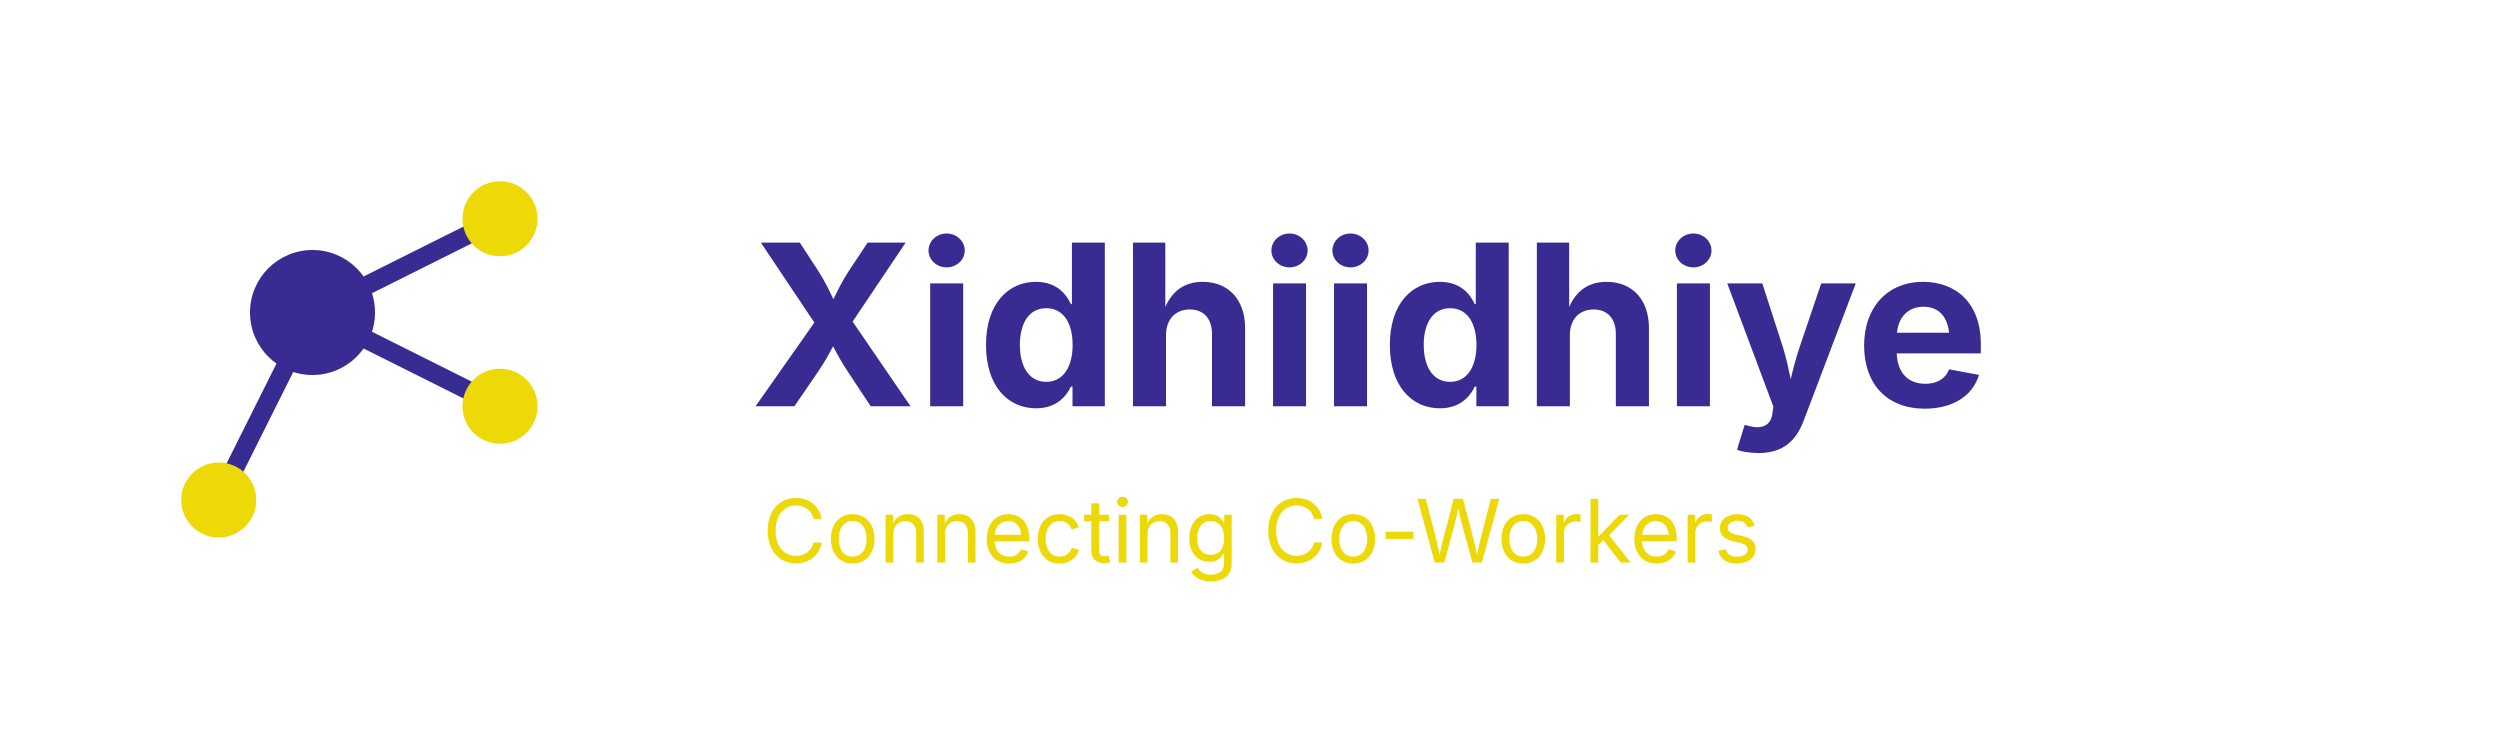
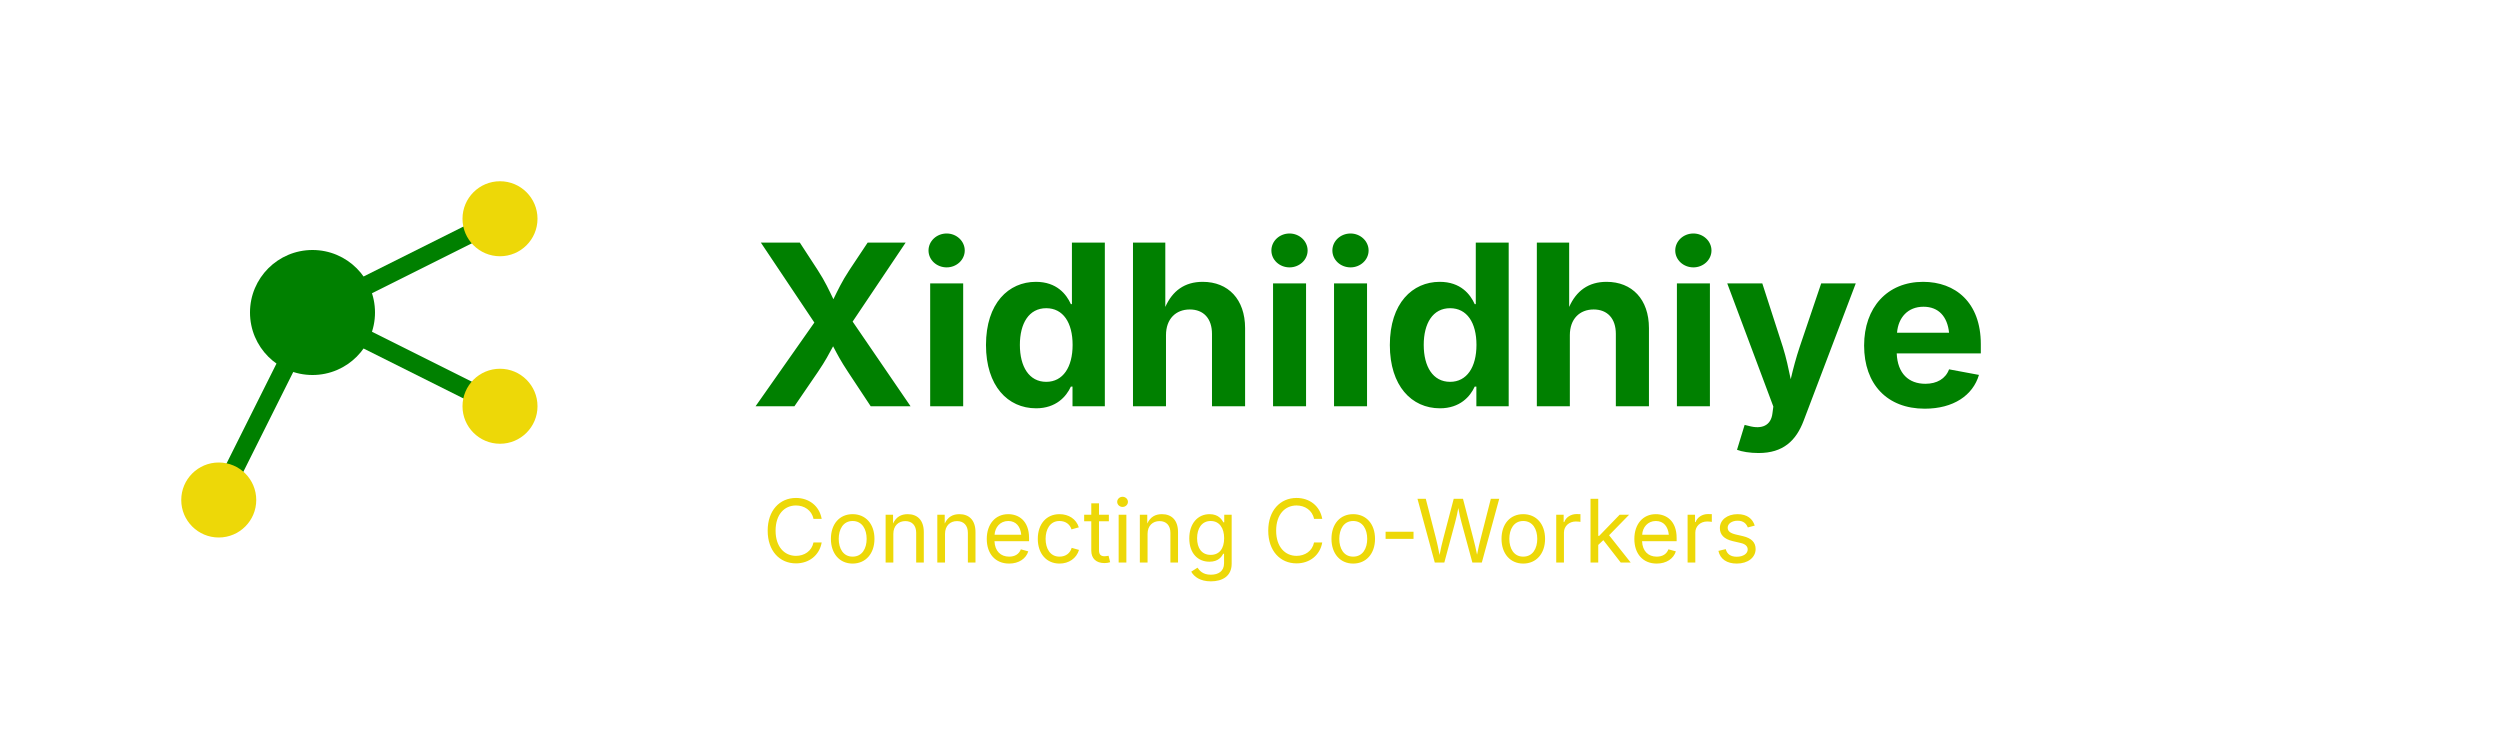
<svg xmlns="http://www.w3.org/2000/svg" width="400" height="120" viewBox="0 0 400 120">
  <g transform="translate(20, 20)">
-     <line x1="30" y1="30" x2="60" y2="15" stroke="#382C93" stroke-width="3" />
-     <line x1="30" y1="30" x2="60" y2="45" stroke="#382C93" stroke-width="3" />
-     <line x1="30" y1="30" x2="15" y2="60" stroke="#382C93" stroke-width="3" />
-     <circle cx="30" cy="30" r="10" fill="#382C93" />
+     <line x1="30" y1="30" x2="60" y2="15" stroke="#008000" stroke-width="3" />
+     <line x1="30" y1="30" x2="60" y2="45" stroke="#008000" stroke-width="3" />
+     <line x1="30" y1="30" x2="15" y2="60" stroke="#008000" stroke-width="3" />
+     <circle cx="30" cy="30" r="10" fill="#008000" />
    <circle cx="60" cy="15" r="6" fill="#EDD808" />
    <circle cx="60" cy="45" r="6" fill="#EDD808" />
    <circle cx="15" cy="60" r="6" fill="#EDD808" />
  </g>
-   <text x="120" y="65" font-family="Segoe UI, Inter, Arial, sans-serif" font-size="36" font-weight="700" fill="#382C93">
+   <text x="120" y="65" font-family="Segoe UI, Inter, Arial, sans-serif" font-size="36" font-weight="700" fill="#008000">
    Xidhiidhiye
  </text>
  <text x="122" y="90" font-family="Segoe UI, Inter, Arial, sans-serif" font-size="14" fill="#EDD808">
    Connecting Co-Workers
  </text>
</svg>
